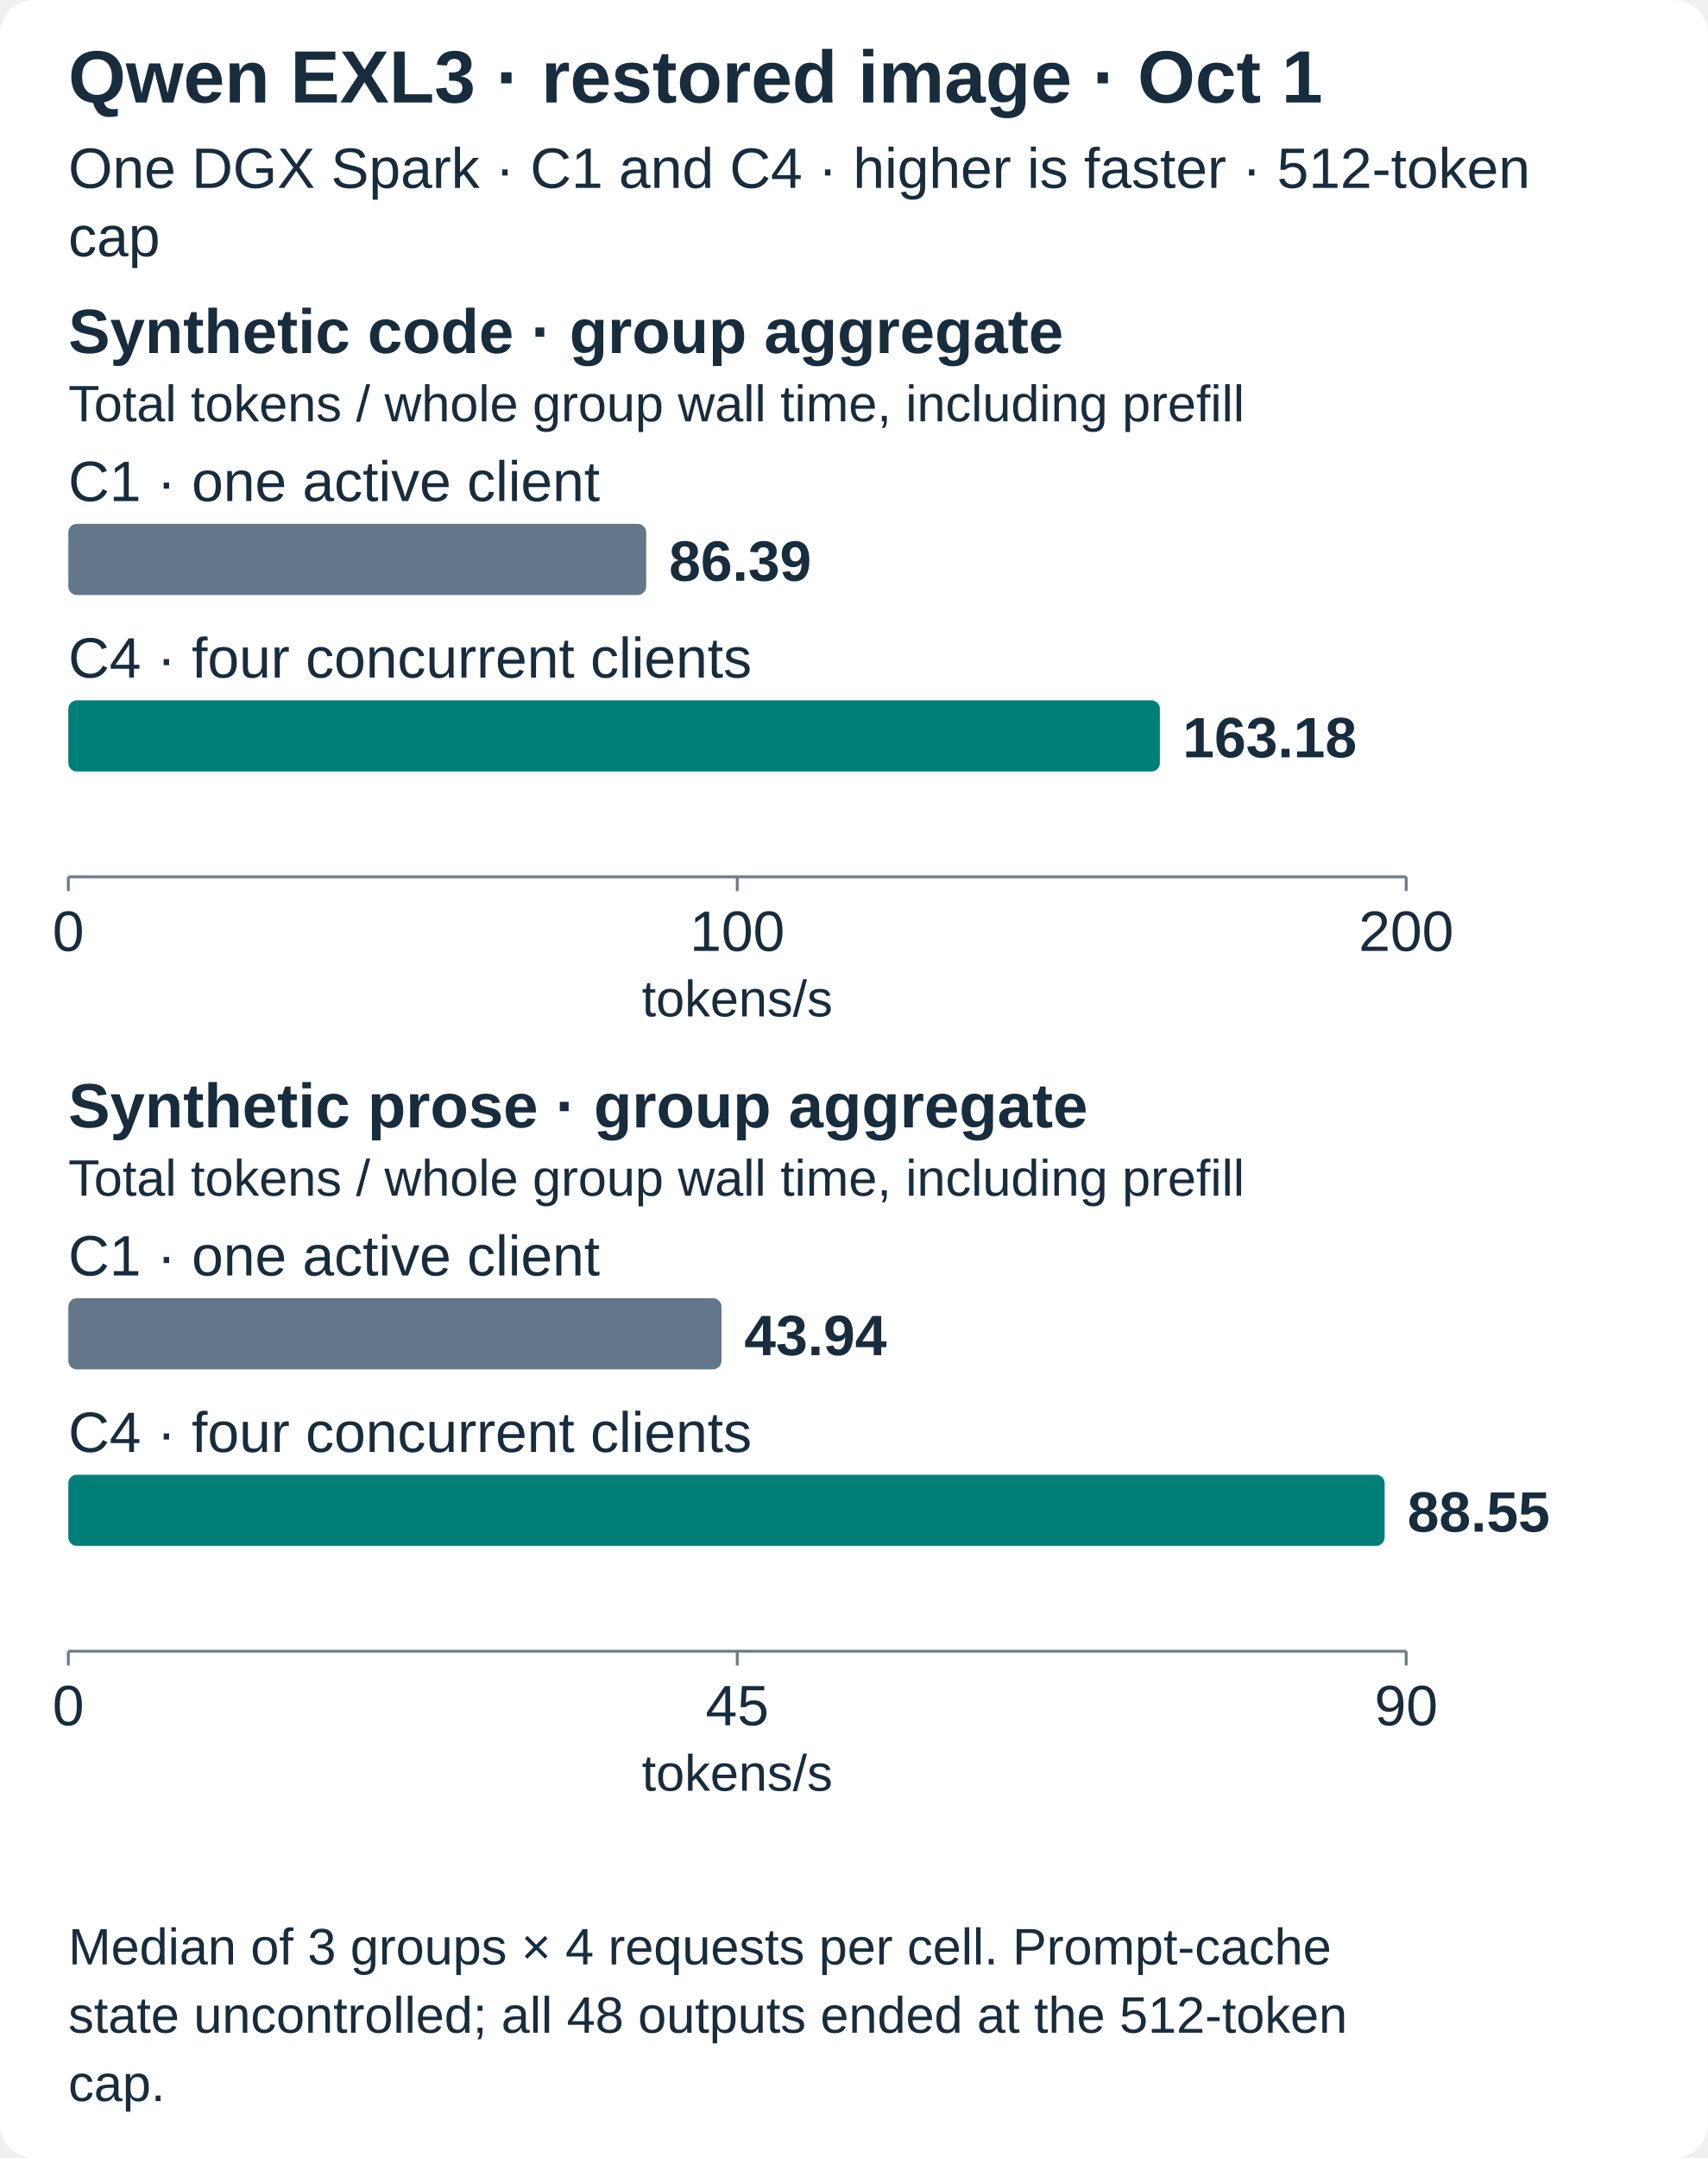
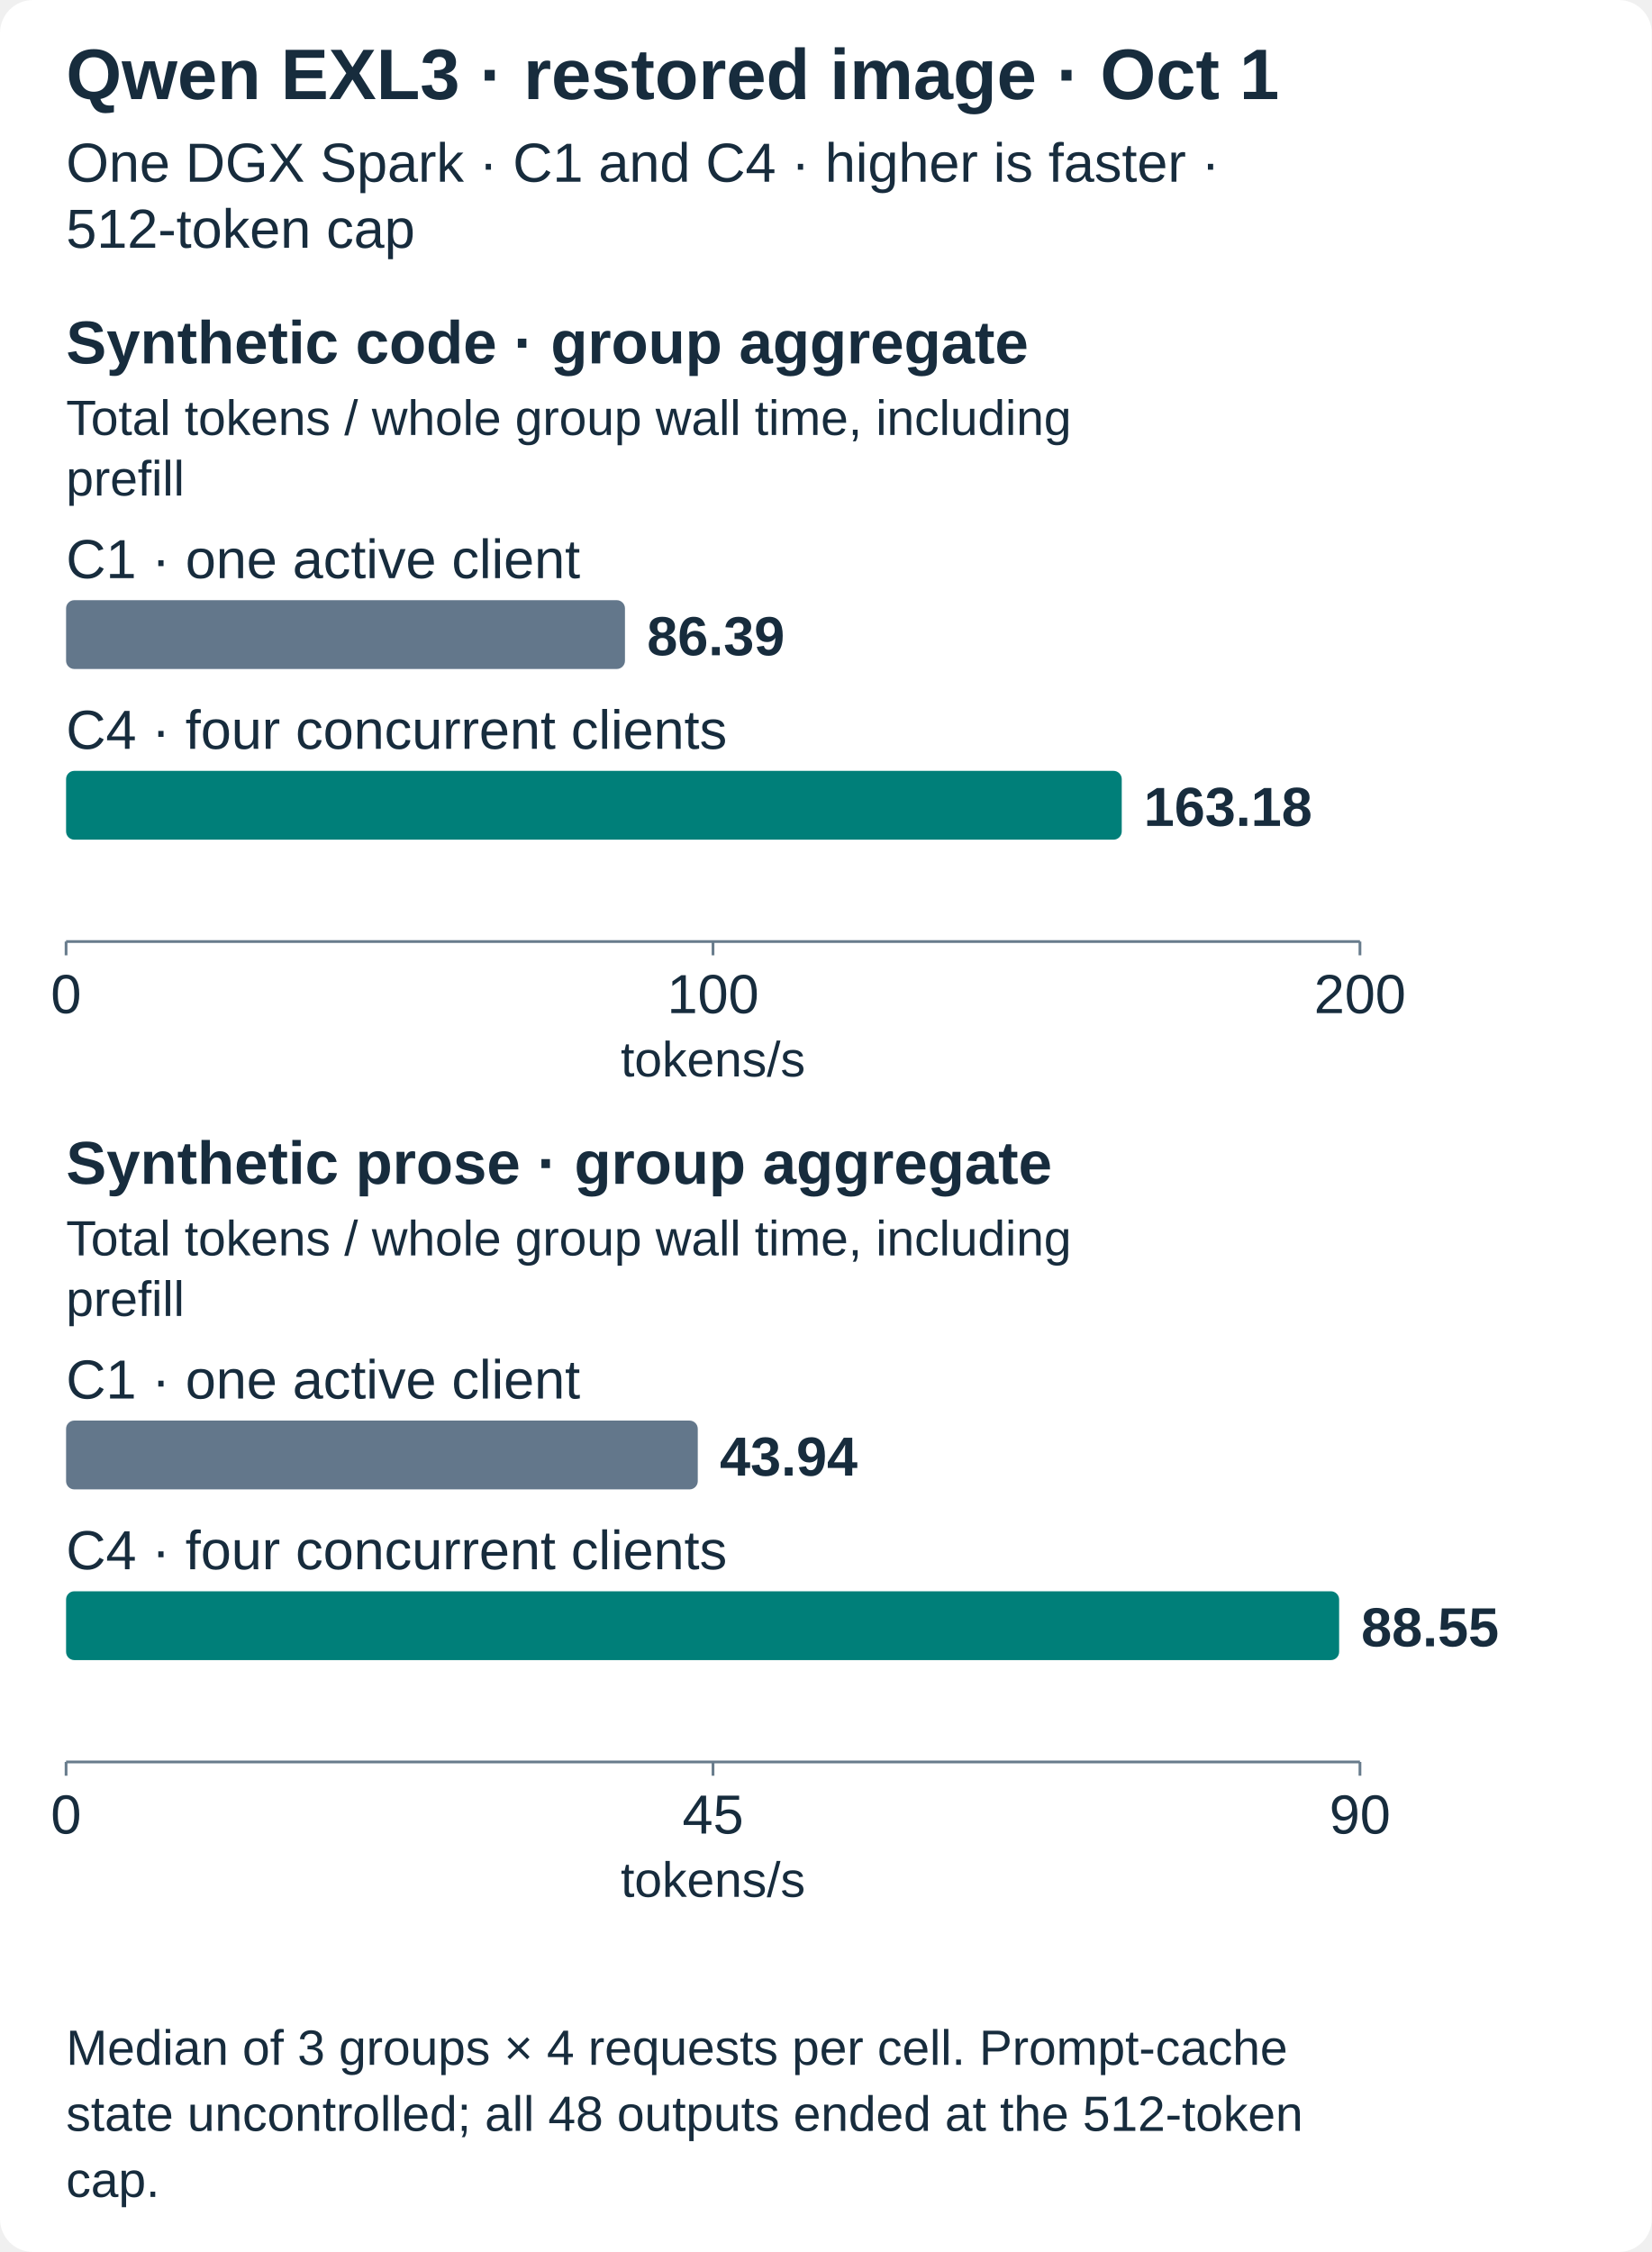
- <svg xmlns="http://www.w3.org/2000/svg" width="600" height="758" viewBox="0 0 600 758" role="img" aria-labelledby="title desc">
+ <svg xmlns="http://www.w3.org/2000/svg" width="600" height="818" viewBox="0 0 600 818" role="img" aria-labelledby="title desc">
  <rect width="100%" height="100%" rx="12" fill="#ffffff" />
  <g font-family="Arial, Helvetica, sans-serif" fill="#172c3d">
    <text x="24" y="36" font-size="26" font-weight="bold">Qwen EXL3 · restored image · Oct 1</text>
-     <text x="24" y="66" font-size="20">One DGX Spark · C1 and C4 · higher is faster · 512-token</text>
-     <text x="24" y="90" font-size="20">cap</text>
-     <text x="24" y="124" font-size="22" font-weight="bold">Synthetic code · group aggregate</text>
-     <text x="24" y="148" font-size="18">Total tokens / whole group wall time, including prefill</text>
-     <text x="24" y="176" font-size="20">C1 · one active client</text>
-     <rect x="24" y="184" width="203.019" height="25" rx="3" fill="#63778b" />
-     <text x="235.019" y="204" font-size="20" font-weight="bold">86.39</text>
-     <text x="24" y="238" font-size="20">C4 · four concurrent clients</text>
-     <rect x="24" y="246" width="383.472" height="25" rx="3" fill="#007f79" />
-     <text x="415.472" y="266" font-size="20" font-weight="bold">163.18</text>
-     <path d="M 24 308 H 494" stroke="#687c8c" />
-     <path d="M 24 308 v 5" stroke="#687c8c" />
-     <text x="24" y="334" font-size="20" text-anchor="middle">0</text>
-     <path d="M 259.0 308 v 5" stroke="#687c8c" />
-     <text x="259.0" y="334" font-size="20" text-anchor="middle">100</text>
-     <path d="M 494 308 v 5" stroke="#687c8c" />
-     <text x="494" y="334" font-size="20" text-anchor="middle">200</text>
-     <text x="259.0" y="357" font-size="18" text-anchor="middle">tokens/s</text>
-     <text x="24" y="396" font-size="22" font-weight="bold">Synthetic prose · group aggregate</text>
-     <text x="24" y="420" font-size="18">Total tokens / whole group wall time, including prefill</text>
-     <text x="24" y="448" font-size="20">C1 · one active client</text>
-     <rect x="24" y="456" width="229.465" height="25" rx="3" fill="#63778b" />
-     <text x="261.465" y="476" font-size="20" font-weight="bold">43.94</text>
-     <text x="24" y="510" font-size="20">C4 · four concurrent clients</text>
-     <rect x="24" y="518" width="462.436" height="25" rx="3" fill="#007f79" />
-     <text x="494.436" y="538" font-size="20" font-weight="bold">88.55</text>
-     <path d="M 24 580 H 494" stroke="#687c8c" />
-     <path d="M 24 580 v 5" stroke="#687c8c" />
-     <text x="24" y="606" font-size="20" text-anchor="middle">0</text>
-     <path d="M 259.0 580 v 5" stroke="#687c8c" />
-     <text x="259.0" y="606" font-size="20" text-anchor="middle">45</text>
-     <path d="M 494 580 v 5" stroke="#687c8c" />
-     <text x="494" y="606" font-size="20" text-anchor="middle">90</text>
-     <text x="259.0" y="629" font-size="18" text-anchor="middle">tokens/s</text>
-     <text x="24" y="690" font-size="18">Median of 3 groups × 4 requests per cell. Prompt-cache</text>
-     <text x="24" y="714" font-size="18">state uncontrolled; all 48 outputs ended at the 512-token</text>
-     <text x="24" y="738" font-size="18">cap.</text>
+     <text x="24" y="66" font-size="20">One DGX Spark · C1 and C4 · higher is faster ·</text>
+     <text x="24" y="90" font-size="20">512-token cap</text>
+     <text x="24" y="132" font-size="22" font-weight="bold">Synthetic code · group aggregate</text>
+     <text x="24" y="158" font-size="18">Total tokens / whole group wall time, including</text>
+     <text x="24" y="180" font-size="18">prefill</text>
+     <text x="24" y="210" font-size="20">C1 · one active client</text>
+     <rect x="24" y="218" width="203.019" height="25" rx="3" fill="#63778b" />
+     <text x="235.019" y="238" font-size="20" font-weight="bold">86.39</text>
+     <text x="24" y="272" font-size="20">C4 · four concurrent clients</text>
+     <rect x="24" y="280" width="383.472" height="25" rx="3" fill="#007f79" />
+     <text x="415.472" y="300" font-size="20" font-weight="bold">163.18</text>
+     <path d="M 24 342 H 494" stroke="#687c8c" />
+     <path d="M 24 342 v 5" stroke="#687c8c" />
+     <text x="24" y="368" font-size="20" text-anchor="middle">0</text>
+     <path d="M 259.0 342 v 5" stroke="#687c8c" />
+     <text x="259.0" y="368" font-size="20" text-anchor="middle">100</text>
+     <path d="M 494 342 v 5" stroke="#687c8c" />
+     <text x="494" y="368" font-size="20" text-anchor="middle">200</text>
+     <text x="259.0" y="391" font-size="18" text-anchor="middle">tokens/s</text>
+     <text x="24" y="430" font-size="22" font-weight="bold">Synthetic prose · group aggregate</text>
+     <text x="24" y="456" font-size="18">Total tokens / whole group wall time, including</text>
+     <text x="24" y="478" font-size="18">prefill</text>
+     <text x="24" y="508" font-size="20">C1 · one active client</text>
+     <rect x="24" y="516" width="229.465" height="25" rx="3" fill="#63778b" />
+     <text x="261.465" y="536" font-size="20" font-weight="bold">43.94</text>
+     <text x="24" y="570" font-size="20">C4 · four concurrent clients</text>
+     <rect x="24" y="578" width="462.436" height="25" rx="3" fill="#007f79" />
+     <text x="494.436" y="598" font-size="20" font-weight="bold">88.55</text>
+     <path d="M 24 640 H 494" stroke="#687c8c" />
+     <path d="M 24 640 v 5" stroke="#687c8c" />
+     <text x="24" y="666" font-size="20" text-anchor="middle">0</text>
+     <path d="M 259.0 640 v 5" stroke="#687c8c" />
+     <text x="259.0" y="666" font-size="20" text-anchor="middle">45</text>
+     <path d="M 494 640 v 5" stroke="#687c8c" />
+     <text x="494" y="666" font-size="20" text-anchor="middle">90</text>
+     <text x="259.0" y="689" font-size="18" text-anchor="middle">tokens/s</text>
+     <text x="24" y="750" font-size="18">Median of 3 groups × 4 requests per cell. Prompt-cache</text>
+     <text x="24" y="774" font-size="18">state uncontrolled; all 48 outputs ended at the 512-token</text>
+     <text x="24" y="798" font-size="18">cap.</text>
  </g>
</svg>
